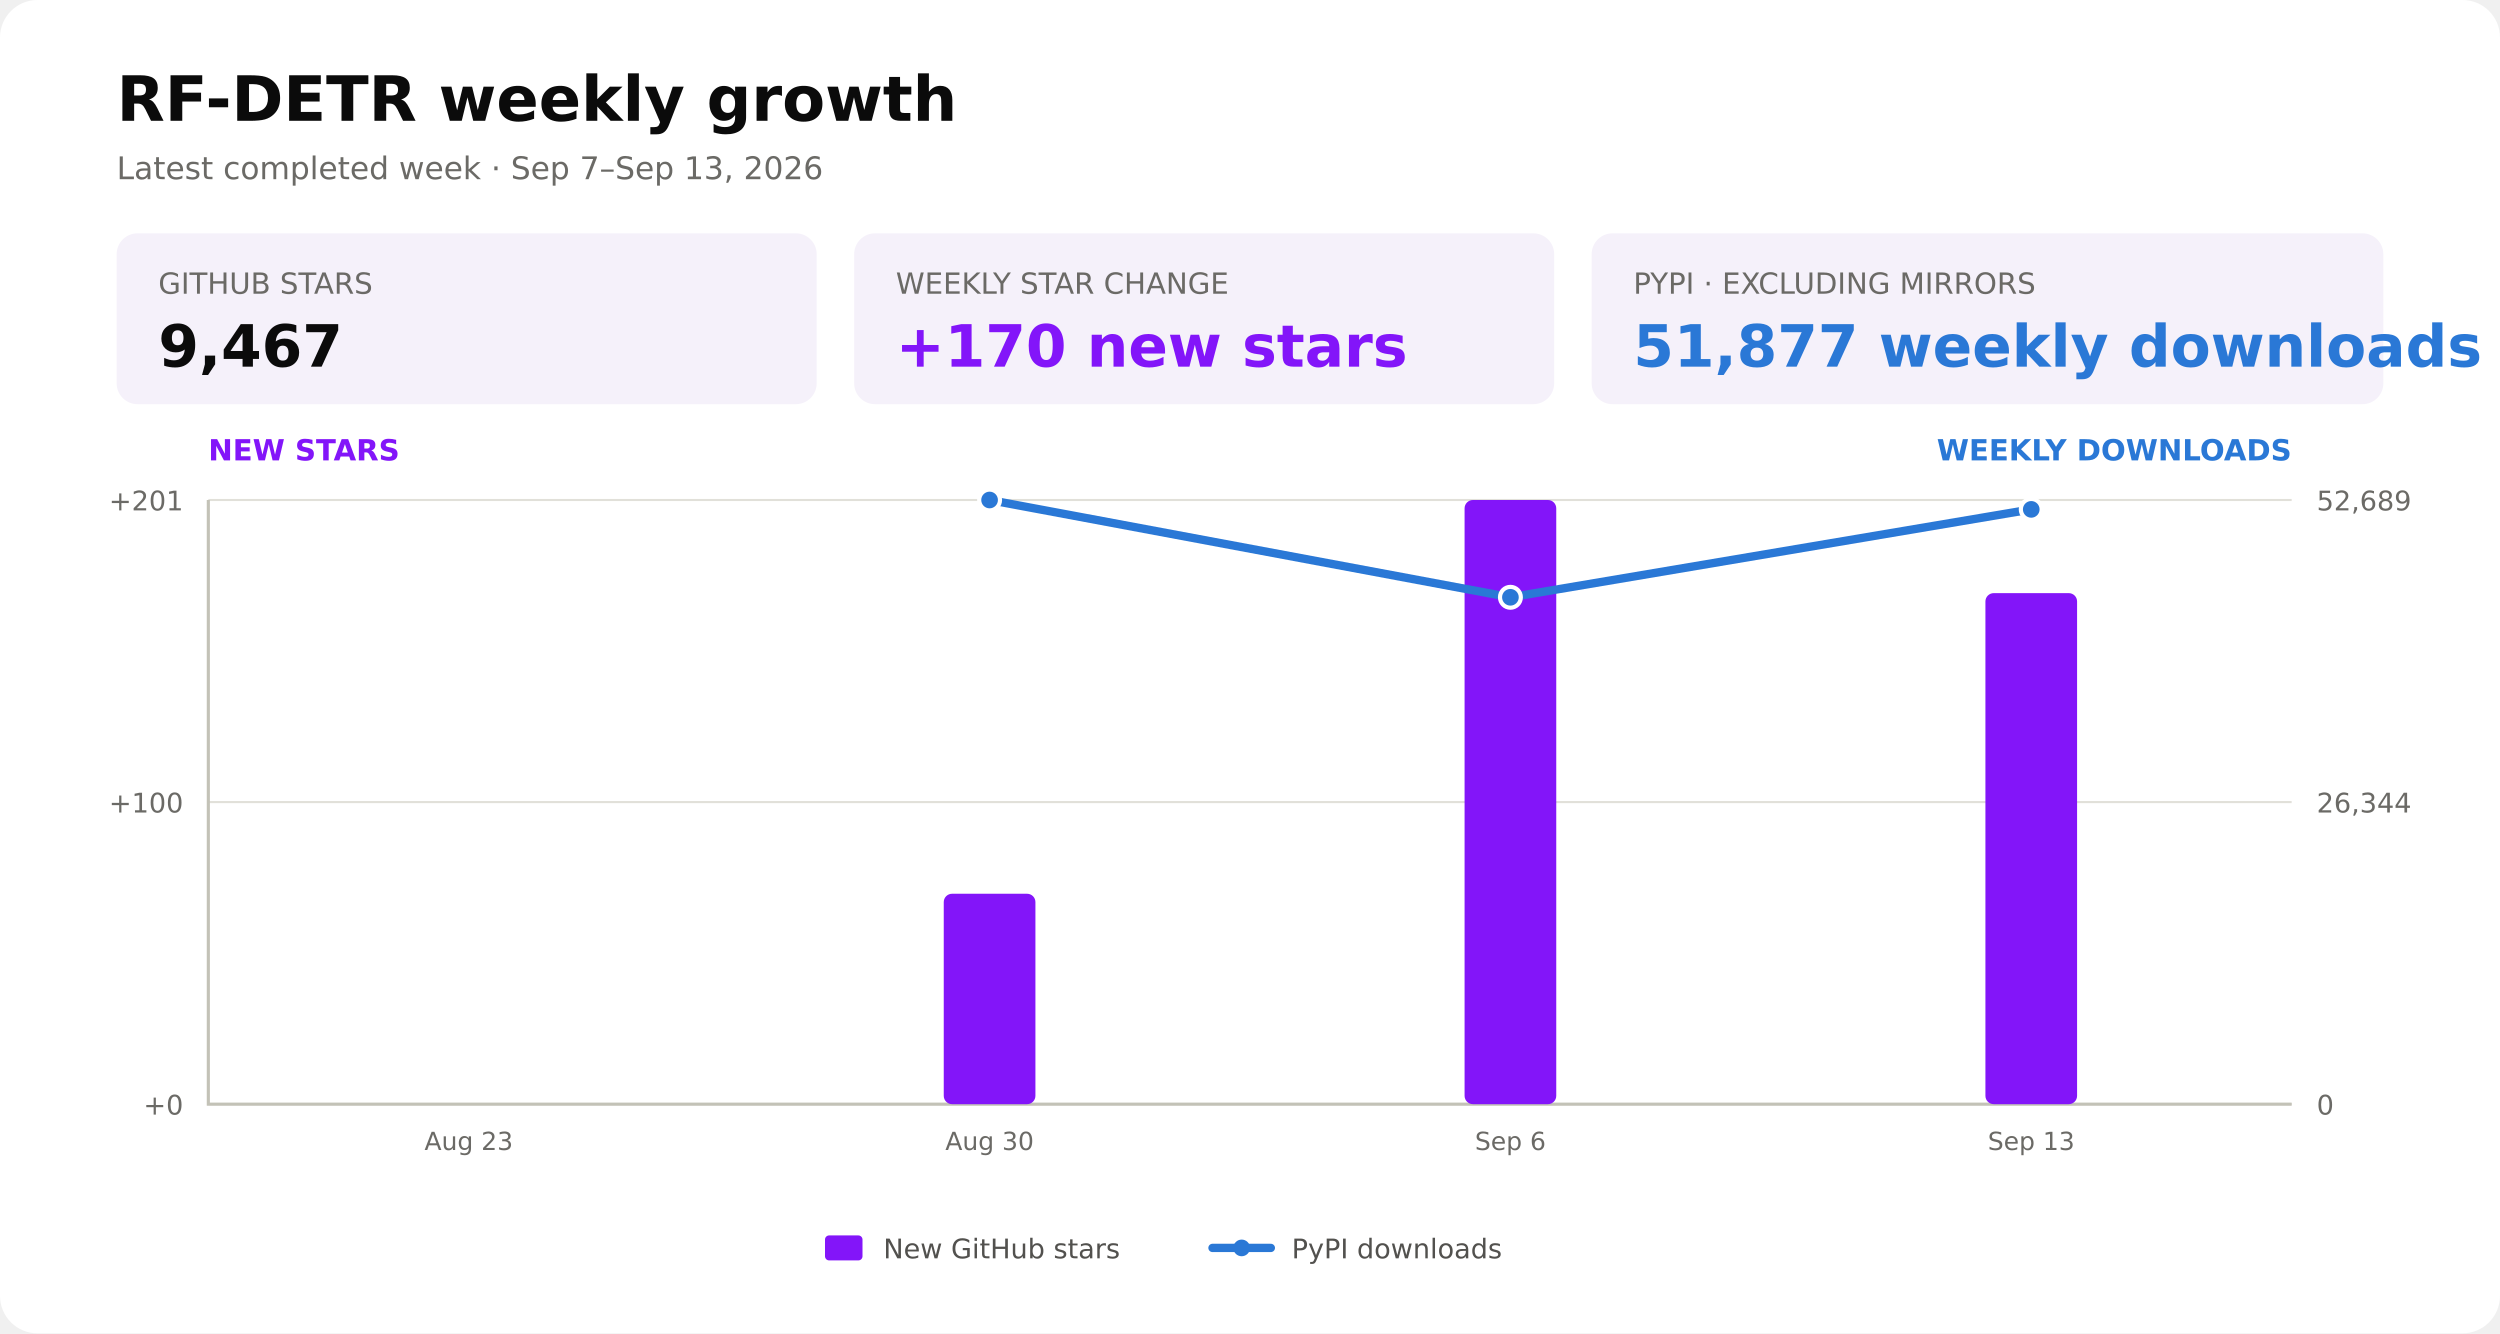
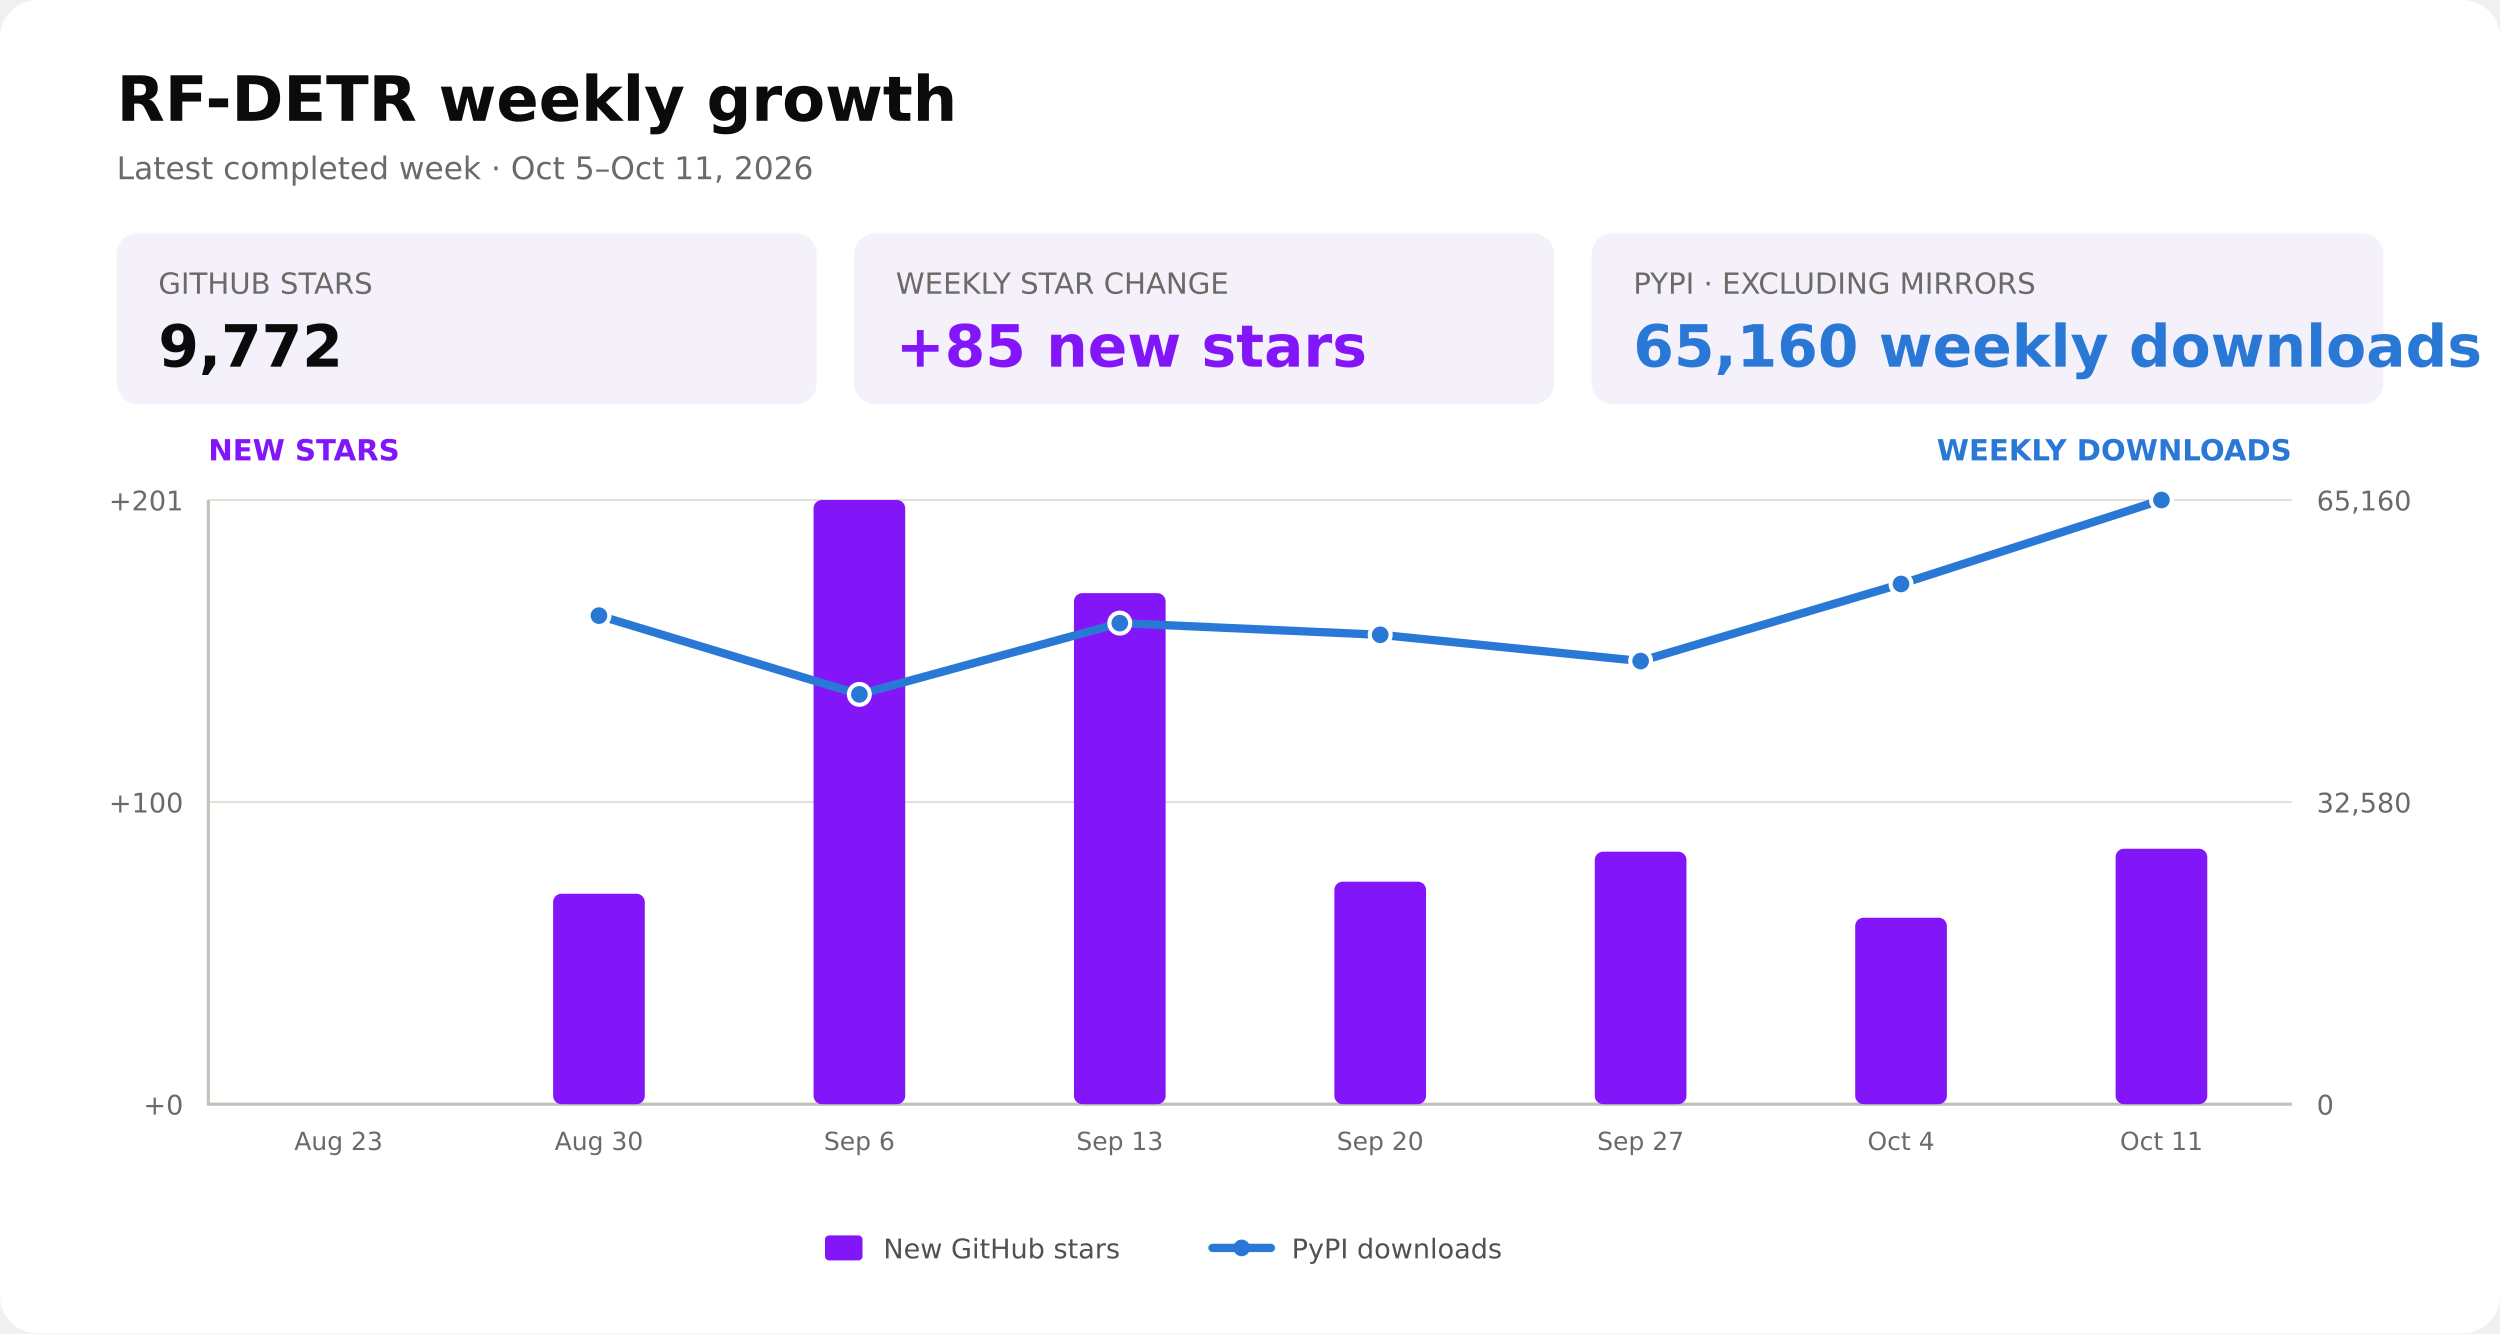
<svg xmlns="http://www.w3.org/2000/svg" width="1200" height="640" viewBox="0 0 1200 640" role="img" aria-labelledby="title description">
  <rect width="1200" height="640" rx="18" fill="#ffffff" />
  <text x="56" y="58" fill="#0b0b0b" font-family="DejaVu Sans, Arial, sans-serif" font-size="30" font-weight="700">RF-DETR weekly growth</text>
-   <text x="56" y="86" fill="#6b6a66" font-family="DejaVu Sans, Arial, sans-serif" font-size="15">Latest completed week · Sep 7–Sep 13, 2026</text>
+   <text x="56" y="86" fill="#6b6a66" font-family="DejaVu Sans, Arial, sans-serif" font-size="15">Latest completed week · Oct 5–Oct 11, 2026</text>
  <g font-family="DejaVu Sans, Arial, sans-serif">
    <rect x="56" y="112" width="336" height="82" rx="10" fill="#f5f1fa" />
    <text x="76" y="141" fill="#6b6a66" font-size="14">GITHUB STARS</text>
-     <text x="76" y="176" fill="#0b0b0b" font-size="28" font-weight="700">9,467</text>
+     <text x="76" y="176" fill="#0b0b0b" font-size="28" font-weight="700">9,772</text>
    <rect x="410" y="112" width="336" height="82" rx="10" fill="#f5f1fa" />
    <text x="430" y="141" fill="#6b6a66" font-size="14">WEEKLY STAR CHANGE</text>
-     <text x="430" y="176" fill="#8315f9" font-size="28" font-weight="700">+170 new stars</text>
+     <text x="430" y="176" fill="#8315f9" font-size="28" font-weight="700">+85 new stars</text>
    <rect x="764" y="112" width="380" height="82" rx="10" fill="#f5f1fa" />
    <text x="784" y="141" fill="#6b6a66" font-size="14">PYPI · EXCLUDING MIRRORS</text>
-     <text x="784" y="176" fill="#2a78d6" font-size="28" font-weight="700">51,877 weekly downloads</text>
+     <text x="784" y="176" fill="#2a78d6" font-size="28" font-weight="700">65,160 weekly downloads</text>
  </g>
  <g aria-hidden="true" fill="none" stroke="#e1e0d9" stroke-width="1">
    <path d="M100 530.0H1100" />
    <path d="M100 385.0H1100" />
    <path d="M100 240.0H1100" />
  </g>
  <path d="M100 240V530H1100" fill="none" stroke="#c3c2b7" stroke-width="1.5" />
  <g fill="#6b6a66" font-family="DejaVu Sans, Arial, sans-serif" font-size="13">
    <text x="88" y="535.0" text-anchor="end">+0</text>
    <text x="1112" y="535.0" text-anchor="start">0</text>
    <text x="88" y="390.0" text-anchor="end">+100</text>
-     <text x="1112" y="390.0" text-anchor="start">26,344</text>
+     <text x="1112" y="390.0" text-anchor="start">32,580</text>
    <text x="88" y="245.0" text-anchor="end">+201</text>
-     <text x="1112" y="245.0" text-anchor="start">52,689</text>
+     <text x="1112" y="245.0" text-anchor="start">65,160</text>
    <text x="100" y="221" fill="#8315f9" font-size="14" font-weight="700">NEW STARS</text>
    <text x="1100" y="221" fill="#2a78d6" font-size="14" font-weight="700" text-anchor="end">WEEKLY DOWNLOADS</text>
  </g>
  <g id="weekly-stars-bars">
-     <rect x="453.0" y="429.0" width="44.0" height="101.0" rx="4" fill="#8315f9" />
-     <rect x="703.0" y="240.0" width="44.0" height="290.0" rx="4" fill="#8315f9" />
-     <rect x="953.0" y="284.7" width="44.0" height="245.3" rx="4" fill="#8315f9" />
+     <rect x="265.5" y="429.0" width="44.0" height="101.0" rx="4" fill="#8315f9" />
+     <rect x="390.5" y="240.0" width="44.0" height="290.0" rx="4" fill="#8315f9" />
+     <rect x="515.5" y="284.7" width="44.0" height="245.3" rx="4" fill="#8315f9" />
+     <rect x="640.5" y="423.2" width="44.0" height="106.8" rx="4" fill="#8315f9" />
+     <rect x="765.5" y="408.8" width="44.0" height="121.2" rx="4" fill="#8315f9" />
+     <rect x="890.5" y="440.5" width="44.0" height="89.5" rx="4" fill="#8315f9" />
+     <rect x="1015.5" y="407.4" width="44.0" height="122.6" rx="4" fill="#8315f9" />
  </g>
  <g id="weekly-downloads-line">
-     <polyline points="475.0,240.0 725.0,286.7 975.0,244.5" fill="none" stroke="#2a78d6" stroke-width="4" stroke-linecap="round" stroke-linejoin="round" />
-     <circle cx="475.0" cy="240.0" r="5" fill="#2a78d6" stroke="#ffffff" stroke-width="2" />
-     <circle cx="725.0" cy="286.7" r="5" fill="#2a78d6" stroke="#ffffff" stroke-width="2" />
-     <circle cx="975.0" cy="244.5" r="5" fill="#2a78d6" stroke="#ffffff" stroke-width="2" />
+     <polyline points="287.5,295.5 412.5,333.3 537.5,299.1 662.5,304.7 787.5,317.3 912.5,280.3 1037.5,240.0" fill="none" stroke="#2a78d6" stroke-width="4" stroke-linecap="round" stroke-linejoin="round" />
+     <circle cx="287.5" cy="295.5" r="5" fill="#2a78d6" stroke="#ffffff" stroke-width="2" />
+     <circle cx="412.5" cy="333.3" r="5" fill="#2a78d6" stroke="#ffffff" stroke-width="2" />
+     <circle cx="537.5" cy="299.1" r="5" fill="#2a78d6" stroke="#ffffff" stroke-width="2" />
+     <circle cx="662.5" cy="304.7" r="5" fill="#2a78d6" stroke="#ffffff" stroke-width="2" />
+     <circle cx="787.5" cy="317.3" r="5" fill="#2a78d6" stroke="#ffffff" stroke-width="2" />
+     <circle cx="912.5" cy="280.3" r="5" fill="#2a78d6" stroke="#ffffff" stroke-width="2" />
+     <circle cx="1037.5" cy="240.0" r="5" fill="#2a78d6" stroke="#ffffff" stroke-width="2" />
  </g>
  <g fill="#6b6a66" font-family="DejaVu Sans, Arial, sans-serif" font-size="12" text-anchor="middle">
-     <text x="225.0" y="552">Aug 23</text>
-     <text x="475.0" y="552">Aug 30</text>
-     <text x="725.0" y="552">Sep 6</text>
-     <text x="975.0" y="552">Sep 13</text>
+     <text x="162.5" y="552">Aug 23</text>
+     <text x="287.5" y="552">Aug 30</text>
+     <text x="412.5" y="552">Sep 6</text>
+     <text x="537.5" y="552">Sep 13</text>
+     <text x="662.5" y="552">Sep 20</text>
+     <text x="787.5" y="552">Sep 27</text>
+     <text x="912.5" y="552">Oct 4</text>
+     <text x="1037.5" y="552">Oct 11</text>
  </g>
  <g font-family="DejaVu Sans, Arial, sans-serif" font-size="13" fill="#52514e">
    <rect x="396" y="593" width="18" height="12" rx="2" fill="#8315f9" />
    <text x="424" y="604">New GitHub stars</text>
    <path d="M582 599H610" fill="none" stroke="#2a78d6" stroke-width="4" stroke-linecap="round" />
    <circle cx="596" cy="599" r="4" fill="#2a78d6" />
    <text x="620" y="604">PyPI downloads</text>
  </g>
</svg>
